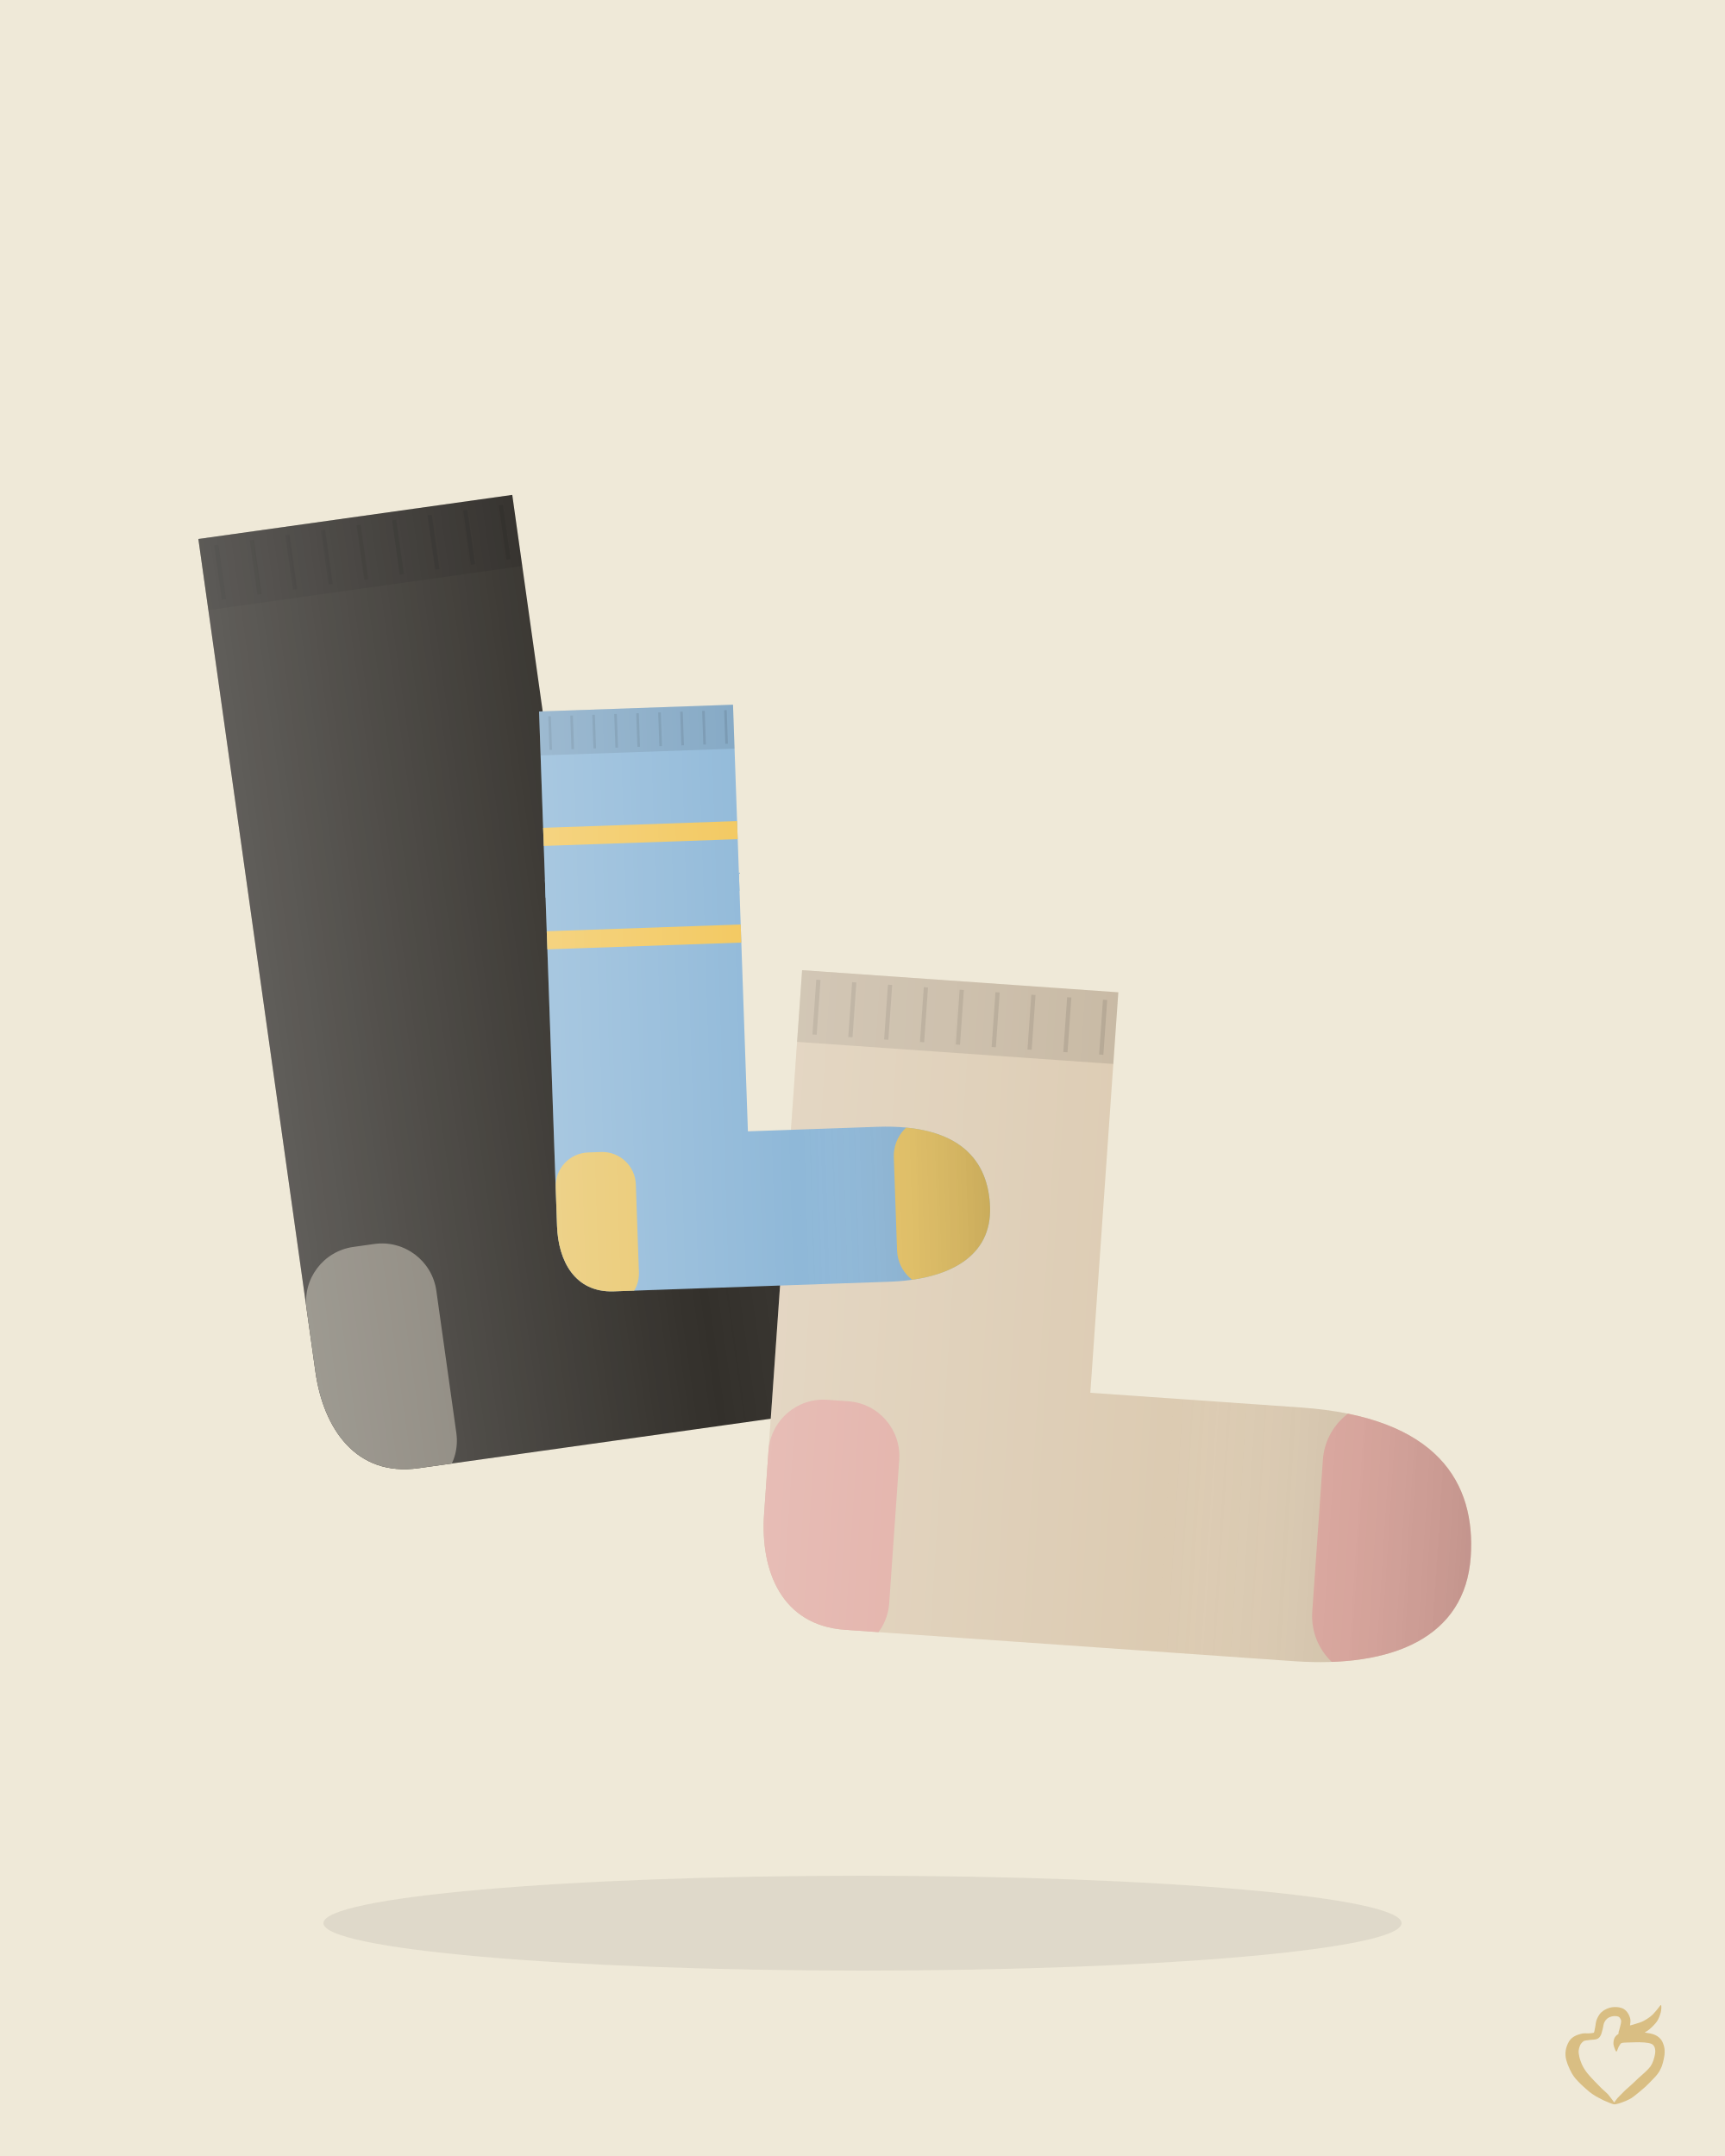
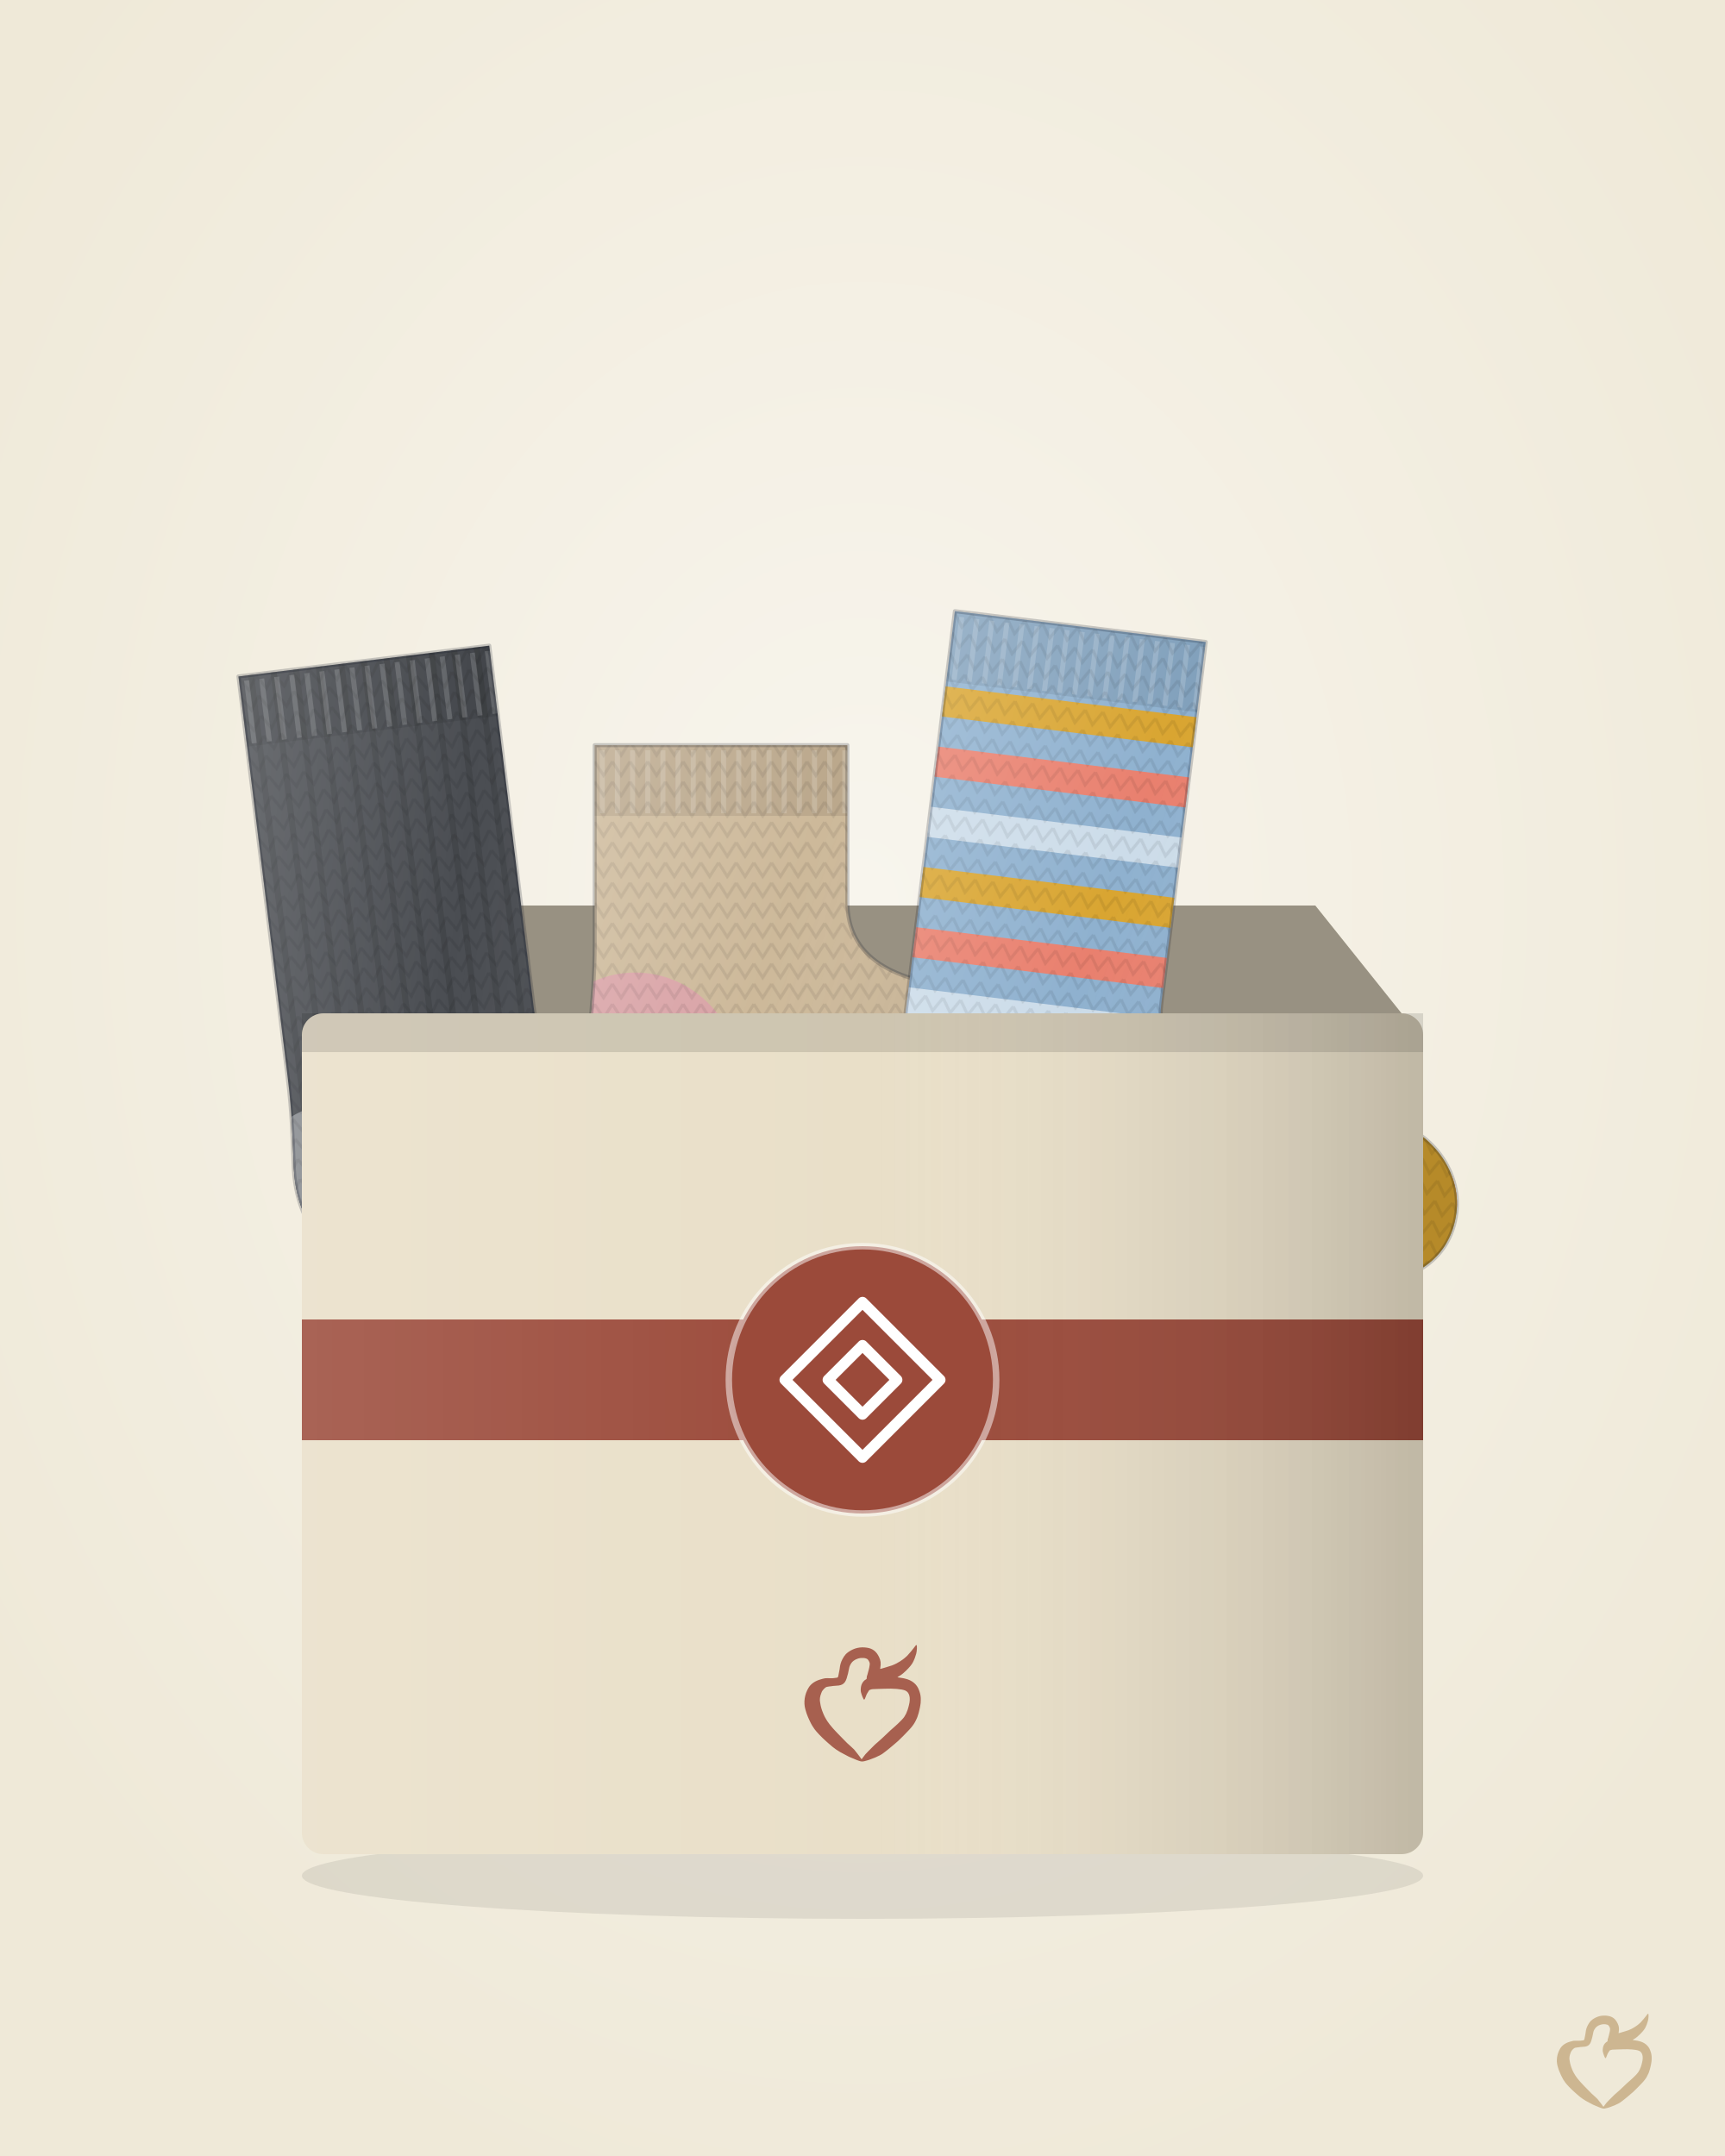
<svg xmlns="http://www.w3.org/2000/svg" viewBox="0 0 800 1000" role="img">
+   <defs>
+     <radialGradient id="light" cx=".5" cy=".42" r=".62">
+       <stop offset="0" stop-color="#fff" stop-opacity=".55" />
+       <stop offset="1" stop-color="#fff" stop-opacity="0" />
+     </radialGradient>
+   </defs>
  <rect width="800" height="1000" fill="#efe9d8" />
-   <ellipse cx="400" cy="892" rx="250" ry="22" fill="#000" fill-opacity=".07" />
-   <g transform="translate(92 250) rotate(-8) scale(0.98)">
+   <rect width="800" height="1000" fill="url(#light)" />
+   <ellipse cx="400" cy="870" rx="260" ry="20" fill="#000" fill-opacity=".08" />
+   <defs>
+     <linearGradient id="bx" x1="0" x2="1">
+       <stop offset="0" stop-color="#fff" stop-opacity=".14" />
+       <stop offset=".5" stop-color="#fff" stop-opacity="0" />
+       <stop offset="1" stop-color="#000" stop-opacity=".18" />
+     </linearGradient>
+   </defs>
+   <path d="M150 470L190 420H610L650 470Z" fill="#e9dfc8" />
+   <path d="M150 470L190 420H610L650 470Z" fill="#000" fill-opacity=".35" />
+   <g transform="rotate(-7 250 430) translate(125.8 232.0) scale(1.171875 1.171875)">
    <defs>
-       <clipPath id="c-bazaar-family-pack-0">
-         <path d="M0 0H150V330H250C315 330 335 360 335 395C335 433 302 450 255 450H42C12 450 0 425 0 398Z" />
+       <clipPath id="c-bazaar-family-pack-in0">
+         <path d="M0 56H100V200C100 222 118 232 148 234H186C212 234 226 252 226 268C226 288 210 300 188 300H44C14 300 -4 280 -2 252C-1 240 0 230 0 216Z" />
      </clipPath>
-       <linearGradient id="s-bazaar-family-pack-0" x1="0" x2="1">
-         <stop offset="0" stop-color="#fff" stop-opacity=".22" />
-         <stop offset=".55" stop-color="#fff" stop-opacity="0" />
-         <stop offset="1" stop-color="#000" stop-opacity=".14" />
+       <pattern id="k-bazaar-family-pack-in0" width="7" height="8" patternUnits="userSpaceOnUse">
+         <path d="M0 0.5L3.5 6L7 0.5" fill="none" stroke="#000" stroke-opacity=".075" stroke-width="1.2" />
+       </pattern>
+       <linearGradient id="g-bazaar-family-pack-in0" x1="0" x2="1" y1="0" y2="0.25">
+         <stop offset="0" stop-color="#fff" stop-opacity=".2" />
+         <stop offset=".42" stop-color="#fff" stop-opacity="0" />
+         <stop offset="1" stop-color="#000" stop-opacity=".16" />
      </linearGradient>
    </defs>
-     <path d="M0 0H150V330H250C315 330 335 360 335 395C335 433 302 450 255 450H42C12 450 0 425 0 398Z" fill="#33302b" />
-     <g clip-path="url(#c-bazaar-family-pack-0)">
-       <rect x="0" y="0" width="150" height="34" fill="#000" fill-opacity=".10" />
-       <path d="M8 4V30" stroke="#000" stroke-opacity=".10" stroke-width="2" />
-       <path d="M25 4V30" stroke="#000" stroke-opacity=".10" stroke-width="2" />
-       <path d="M42 4V30" stroke="#000" stroke-opacity=".10" stroke-width="2" />
-       <path d="M59 4V30" stroke="#000" stroke-opacity=".10" stroke-width="2" />
-       <path d="M76 4V30" stroke="#000" stroke-opacity=".10" stroke-width="2" />
-       <path d="M93 4V30" stroke="#000" stroke-opacity=".10" stroke-width="2" />
-       <path d="M110 4V30" stroke="#000" stroke-opacity=".10" stroke-width="2" />
-       <path d="M127 4V30" stroke="#000" stroke-opacity=".10" stroke-width="2" />
-       <path d="M144 4V30" stroke="#000" stroke-opacity=".10" stroke-width="2" />
-       <rect x="0" y="342" width="62" height="120" rx="26" fill="#8b857a" fill-opacity=".9" />
-       <rect x="262" y="324" width="90" height="132" rx="30" fill="#8b857a" fill-opacity=".9" />
-       <rect x="0" y="0" width="340" height="450" fill="url(#s-bazaar-family-pack-0)" />
+     <path d="M0 56H100V200C100 222 118 232 148 234H186C212 234 226 252 226 268C226 288 210 300 188 300H44C14 300 -4 280 -2 252C-1 240 0 230 0 216Z" fill="#4a4d52" />
+     <g clip-path="url(#c-bazaar-family-pack-in0)">
+       <path d="M-4 56V304" stroke="#000" stroke-opacity=".11" stroke-width="2.4" />
+       <path d="M5 56V304" stroke="#000" stroke-opacity=".11" stroke-width="2.4" />
+       <path d="M14 56V304" stroke="#000" stroke-opacity=".11" stroke-width="2.4" />
+       <path d="M23 56V304" stroke="#000" stroke-opacity=".11" stroke-width="2.4" />
+       <path d="M32 56V304" stroke="#000" stroke-opacity=".11" stroke-width="2.4" />
+       <path d="M41 56V304" stroke="#000" stroke-opacity=".11" stroke-width="2.4" />
+       <path d="M50 56V304" stroke="#000" stroke-opacity=".11" stroke-width="2.4" />
+       <path d="M59 56V304" stroke="#000" stroke-opacity=".11" stroke-width="2.4" />
+       <path d="M68 56V304" stroke="#000" stroke-opacity=".11" stroke-width="2.4" />
+       <path d="M77 56V304" stroke="#000" stroke-opacity=".11" stroke-width="2.4" />
+       <path d="M86 56V304" stroke="#000" stroke-opacity=".11" stroke-width="2.4" />
+       <path d="M95 56V304" stroke="#000" stroke-opacity=".11" stroke-width="2.4" />
+       <path d="M104 56V304" stroke="#000" stroke-opacity=".11" stroke-width="2.4" />
+       <path d="M113 56V304" stroke="#000" stroke-opacity=".11" stroke-width="2.4" />
+       <path d="M122 56V304" stroke="#000" stroke-opacity=".11" stroke-width="2.4" />
+       <path d="M131 56V304" stroke="#000" stroke-opacity=".11" stroke-width="2.4" />
+       <path d="M140 56V304" stroke="#000" stroke-opacity=".11" stroke-width="2.4" />
+       <path d="M149 56V304" stroke="#000" stroke-opacity=".11" stroke-width="2.4" />
+       <path d="M158 56V304" stroke="#000" stroke-opacity=".11" stroke-width="2.4" />
+       <path d="M167 56V304" stroke="#000" stroke-opacity=".11" stroke-width="2.4" />
+       <path d="M176 56V304" stroke="#000" stroke-opacity=".11" stroke-width="2.4" />
+       <path d="M185 56V304" stroke="#000" stroke-opacity=".11" stroke-width="2.4" />
+       <path d="M194 56V304" stroke="#000" stroke-opacity=".11" stroke-width="2.4" />
+       <path d="M203 56V304" stroke="#000" stroke-opacity=".11" stroke-width="2.4" />
+       <path d="M212 56V304" stroke="#000" stroke-opacity=".11" stroke-width="2.4" />
+       <path d="M221 56V304" stroke="#000" stroke-opacity=".11" stroke-width="2.4" />
+       <path d="M230 56V304" stroke="#000" stroke-opacity=".11" stroke-width="2.4" />
+       <rect x="-10" y="56" width="120" height="28" fill="#000" fill-opacity=".09" />
+       <path d="M3 58V83" stroke="#fff" stroke-opacity=".16" stroke-width="2" />
+       <path d="M9 58V83" stroke="#fff" stroke-opacity=".16" stroke-width="2" />
+       <path d="M15 58V83" stroke="#fff" stroke-opacity=".16" stroke-width="2" />
+       <path d="M21 58V83" stroke="#fff" stroke-opacity=".16" stroke-width="2" />
+       <path d="M27 58V83" stroke="#fff" stroke-opacity=".16" stroke-width="2" />
+       <path d="M33 58V83" stroke="#fff" stroke-opacity=".16" stroke-width="2" />
+       <path d="M39 58V83" stroke="#fff" stroke-opacity=".16" stroke-width="2" />
+       <path d="M45 58V83" stroke="#fff" stroke-opacity=".16" stroke-width="2" />
+       <path d="M51 58V83" stroke="#fff" stroke-opacity=".16" stroke-width="2" />
+       <path d="M57 58V83" stroke="#fff" stroke-opacity=".16" stroke-width="2" />
+       <path d="M63 58V83" stroke="#fff" stroke-opacity=".16" stroke-width="2" />
+       <path d="M69 58V83" stroke="#fff" stroke-opacity=".16" stroke-width="2" />
+       <path d="M75 58V83" stroke="#fff" stroke-opacity=".16" stroke-width="2" />
+       <path d="M81 58V83" stroke="#fff" stroke-opacity=".16" stroke-width="2" />
+       <path d="M87 58V83" stroke="#fff" stroke-opacity=".16" stroke-width="2" />
+       <path d="M93 58V83" stroke="#fff" stroke-opacity=".16" stroke-width="2" />
+       <path d="M99 58V83" stroke="#fff" stroke-opacity=".16" stroke-width="2" />
+       <ellipse cx="16" cy="272" rx="42" ry="44" fill="#8a8d91" />
+       <ellipse cx="232" cy="266" rx="46" ry="52" fill="#8a8d91" />
+       <rect x="-30" y="26" width="290" height="284" fill="url(#k-bazaar-family-pack-in0)" />
+       <rect x="-6" y="56" width="236" height="248" fill="url(#g-bazaar-family-pack-in0)" />
    </g>
+     <path d="M0 56H100V200C100 222 118 232 148 234H186C212 234 226 252 226 268C226 288 210 300 188 300H44C14 300 -4 280 -2 252C-1 240 0 230 0 216Z" fill="none" stroke="#0b1220" stroke-opacity=".2" stroke-width="1.6" stroke-linejoin="round" />
  </g>
-   <g transform="translate(372 450) rotate(4) scale(0.98)">
+   <g transform="rotate(0 400 430) translate(275.8 183.9) scale(1.171875 1.171875)">
    <defs>
-       <clipPath id="c-bazaar-family-pack-1">
-         <path d="M0 0H150V190H250C315 190 335 220 335 255C335 293 302 310 255 310H42C12 310 0 285 0 258Z" />
+       <clipPath id="c-bazaar-family-pack-in1">
+         <path d="M0 138H100V200C100 222 118 232 148 234H186C212 234 226 252 226 268C226 288 210 300 188 300H44C14 300 -4 280 -2 252C-1 240 0 230 0 216Z" />
      </clipPath>
-       <linearGradient id="s-bazaar-family-pack-1" x1="0" x2="1">
-         <stop offset="0" stop-color="#fff" stop-opacity=".22" />
-         <stop offset=".55" stop-color="#fff" stop-opacity="0" />
-         <stop offset="1" stop-color="#000" stop-opacity=".14" />
+       <pattern id="k-bazaar-family-pack-in1" width="7" height="8" patternUnits="userSpaceOnUse">
+         <path d="M0 0.5L3.5 6L7 0.5" fill="none" stroke="#000" stroke-opacity=".075" stroke-width="1.2" />
+       </pattern>
+       <linearGradient id="g-bazaar-family-pack-in1" x1="0" x2="1" y1="0" y2="0.25">
+         <stop offset="0" stop-color="#fff" stop-opacity=".2" />
+         <stop offset=".42" stop-color="#fff" stop-opacity="0" />
+         <stop offset="1" stop-color="#000" stop-opacity=".16" />
      </linearGradient>
    </defs>
-     <path d="M0 0H150V190H250C315 190 335 220 335 255C335 293 302 310 255 310H42C12 310 0 285 0 258Z" fill="#dccbb2" />
-     <g clip-path="url(#c-bazaar-family-pack-1)">
-       <rect x="0" y="0" width="150" height="34" fill="#000" fill-opacity=".10" />
-       <path d="M8 4V30" stroke="#000" stroke-opacity=".10" stroke-width="2" />
-       <path d="M25 4V30" stroke="#000" stroke-opacity=".10" stroke-width="2" />
-       <path d="M42 4V30" stroke="#000" stroke-opacity=".10" stroke-width="2" />
-       <path d="M59 4V30" stroke="#000" stroke-opacity=".10" stroke-width="2" />
-       <path d="M76 4V30" stroke="#000" stroke-opacity=".10" stroke-width="2" />
-       <path d="M93 4V30" stroke="#000" stroke-opacity=".10" stroke-width="2" />
-       <path d="M110 4V30" stroke="#000" stroke-opacity=".10" stroke-width="2" />
-       <path d="M127 4V30" stroke="#000" stroke-opacity=".10" stroke-width="2" />
-       <path d="M144 4V30" stroke="#000" stroke-opacity=".10" stroke-width="2" />
-       <rect x="0" y="202" width="62" height="120" rx="26" fill="#e0a7a0" fill-opacity=".9" />
-       <rect x="262" y="184" width="90" height="132" rx="30" fill="#e0a7a0" fill-opacity=".9" />
-       <rect x="0" y="0" width="340" height="310" fill="url(#s-bazaar-family-pack-1)" />
+     <path d="M0 138H100V200C100 222 118 232 148 234H186C212 234 226 252 226 268C226 288 210 300 188 300H44C14 300 -4 280 -2 252C-1 240 0 230 0 216Z" fill="#cdb99a" />
+     <g clip-path="url(#c-bazaar-family-pack-in1)">
+       <rect x="-10" y="138" width="120" height="28" fill="#000" fill-opacity=".09" />
+       <path d="M3 140V165" stroke="#fff" stroke-opacity=".16" stroke-width="2" />
+       <path d="M9 140V165" stroke="#fff" stroke-opacity=".16" stroke-width="2" />
+       <path d="M15 140V165" stroke="#fff" stroke-opacity=".16" stroke-width="2" />
+       <path d="M21 140V165" stroke="#fff" stroke-opacity=".16" stroke-width="2" />
+       <path d="M27 140V165" stroke="#fff" stroke-opacity=".16" stroke-width="2" />
+       <path d="M33 140V165" stroke="#fff" stroke-opacity=".16" stroke-width="2" />
+       <path d="M39 140V165" stroke="#fff" stroke-opacity=".16" stroke-width="2" />
+       <path d="M45 140V165" stroke="#fff" stroke-opacity=".16" stroke-width="2" />
+       <path d="M51 140V165" stroke="#fff" stroke-opacity=".16" stroke-width="2" />
+       <path d="M57 140V165" stroke="#fff" stroke-opacity=".16" stroke-width="2" />
+       <path d="M63 140V165" stroke="#fff" stroke-opacity=".16" stroke-width="2" />
+       <path d="M69 140V165" stroke="#fff" stroke-opacity=".16" stroke-width="2" />
+       <path d="M75 140V165" stroke="#fff" stroke-opacity=".16" stroke-width="2" />
+       <path d="M81 140V165" stroke="#fff" stroke-opacity=".16" stroke-width="2" />
+       <path d="M87 140V165" stroke="#fff" stroke-opacity=".16" stroke-width="2" />
+       <path d="M93 140V165" stroke="#fff" stroke-opacity=".16" stroke-width="2" />
+       <path d="M99 140V165" stroke="#fff" stroke-opacity=".16" stroke-width="2" />
+       <ellipse cx="16" cy="272" rx="42" ry="44" fill="#d9a3a6" />
+       <ellipse cx="232" cy="266" rx="46" ry="52" fill="#d9a3a6" />
+       <rect x="-30" y="108" width="290" height="202" fill="url(#k-bazaar-family-pack-in1)" />
+       <rect x="-6" y="138" width="236" height="166" fill="url(#g-bazaar-family-pack-in1)" />
    </g>
+     <path d="M0 138H100V200C100 222 118 232 148 234H186C212 234 226 252 226 268C226 288 210 300 188 300H44C14 300 -4 280 -2 252C-1 240 0 230 0 216Z" fill="none" stroke="#0b1220" stroke-opacity=".2" stroke-width="1.6" stroke-linejoin="round" />
  </g>
-   <g transform="translate(250 330) rotate(-2) scale(0.6)">
+   <g transform="rotate(7 550 430) translate(425.8 232.0) scale(1.171875 1.171875)">
    <defs>
-       <clipPath id="c-bazaar-family-pack-2">
-         <path d="M0 0H150V330H250C315 330 335 360 335 395C335 433 302 450 255 450H42C12 450 0 425 0 398Z" />
+       <clipPath id="c-bazaar-family-pack-in2">
+         <path d="M0 56H100V200C100 222 118 232 148 234H186C212 234 226 252 226 268C226 288 210 300 188 300H44C14 300 -4 280 -2 252C-1 240 0 230 0 216Z" />
      </clipPath>
-       <linearGradient id="s-bazaar-family-pack-2" x1="0" x2="1">
-         <stop offset="0" stop-color="#fff" stop-opacity=".22" />
-         <stop offset=".55" stop-color="#fff" stop-opacity="0" />
-         <stop offset="1" stop-color="#000" stop-opacity=".14" />
+       <pattern id="k-bazaar-family-pack-in2" width="7" height="8" patternUnits="userSpaceOnUse">
+         <path d="M0 0.5L3.5 6L7 0.5" fill="none" stroke="#000" stroke-opacity=".075" stroke-width="1.2" />
+       </pattern>
+       <linearGradient id="g-bazaar-family-pack-in2" x1="0" x2="1" y1="0" y2="0.25">
+         <stop offset="0" stop-color="#fff" stop-opacity=".2" />
+         <stop offset=".42" stop-color="#fff" stop-opacity="0" />
+         <stop offset="1" stop-color="#000" stop-opacity=".16" />
      </linearGradient>
    </defs>
-     <path d="M0 0H150V330H250C315 330 335 360 335 395C335 433 302 450 255 450H42C12 450 0 425 0 398Z" fill="#8fb8d8" />
-     <g clip-path="url(#c-bazaar-family-pack-2)">
-       <rect x="0" y="90" width="150" height="14" fill="#f2c75c" />
-       <rect x="0" y="130" width="150" height="14" fill="#8fb8d8" />
-       <rect x="0" y="170" width="150" height="14" fill="#f2c75c" />
-       <rect x="0" y="0" width="150" height="34" fill="#000" fill-opacity=".10" />
-       <path d="M8 4V30" stroke="#000" stroke-opacity=".10" stroke-width="2" />
-       <path d="M25 4V30" stroke="#000" stroke-opacity=".10" stroke-width="2" />
-       <path d="M42 4V30" stroke="#000" stroke-opacity=".10" stroke-width="2" />
-       <path d="M59 4V30" stroke="#000" stroke-opacity=".10" stroke-width="2" />
-       <path d="M76 4V30" stroke="#000" stroke-opacity=".10" stroke-width="2" />
-       <path d="M93 4V30" stroke="#000" stroke-opacity=".10" stroke-width="2" />
-       <path d="M110 4V30" stroke="#000" stroke-opacity=".10" stroke-width="2" />
-       <path d="M127 4V30" stroke="#000" stroke-opacity=".10" stroke-width="2" />
-       <path d="M144 4V30" stroke="#000" stroke-opacity=".10" stroke-width="2" />
-       <rect x="0" y="342" width="62" height="120" rx="26" fill="#f2c75c" fill-opacity=".9" />
-       <rect x="262" y="324" width="90" height="132" rx="30" fill="#f2c75c" fill-opacity=".9" />
-       <rect x="0" y="0" width="340" height="450" fill="url(#s-bazaar-family-pack-2)" />
+     <path d="M0 56H100V200C100 222 118 232 148 234H186C212 234 226 252 226 268C226 288 210 300 188 300H44C14 300 -4 280 -2 252C-1 240 0 230 0 216Z" fill="#8fb1cf" />
+     <g clip-path="url(#c-bazaar-family-pack-in2)">
+       <rect x="-10" y="86" width="250" height="12" fill="#d9a531" fill-opacity="1" />
+       <rect x="-10" y="110" width="250" height="12" fill="#e9806e" fill-opacity="1" />
+       <rect x="-10" y="134" width="250" height="12" fill="#ffffff" fill-opacity="0.55" />
+       <rect x="-10" y="158" width="250" height="12" fill="#d9a531" fill-opacity="1" />
+       <rect x="-10" y="182" width="250" height="12" fill="#e9806e" fill-opacity="1" />
+       <rect x="-10" y="206" width="250" height="12" fill="#ffffff" fill-opacity="0.55" />
+       <rect x="-10" y="230" width="250" height="12" fill="#d9a531" fill-opacity="1" />
+       <rect x="-10" y="254" width="250" height="12" fill="#e9806e" fill-opacity="1" />
+       <rect x="-10" y="278" width="250" height="12" fill="#ffffff" fill-opacity="0.55" />
+       <rect x="-10" y="302" width="250" height="12" fill="#d9a531" fill-opacity="1" />
+       <rect x="-10" y="56" width="120" height="28" fill="#000" fill-opacity=".09" />
+       <path d="M3 58V83" stroke="#fff" stroke-opacity=".16" stroke-width="2" />
+       <path d="M9 58V83" stroke="#fff" stroke-opacity=".16" stroke-width="2" />
+       <path d="M15 58V83" stroke="#fff" stroke-opacity=".16" stroke-width="2" />
+       <path d="M21 58V83" stroke="#fff" stroke-opacity=".16" stroke-width="2" />
+       <path d="M27 58V83" stroke="#fff" stroke-opacity=".16" stroke-width="2" />
+       <path d="M33 58V83" stroke="#fff" stroke-opacity=".16" stroke-width="2" />
+       <path d="M39 58V83" stroke="#fff" stroke-opacity=".16" stroke-width="2" />
+       <path d="M45 58V83" stroke="#fff" stroke-opacity=".16" stroke-width="2" />
+       <path d="M51 58V83" stroke="#fff" stroke-opacity=".16" stroke-width="2" />
+       <path d="M57 58V83" stroke="#fff" stroke-opacity=".16" stroke-width="2" />
+       <path d="M63 58V83" stroke="#fff" stroke-opacity=".16" stroke-width="2" />
+       <path d="M69 58V83" stroke="#fff" stroke-opacity=".16" stroke-width="2" />
+       <path d="M75 58V83" stroke="#fff" stroke-opacity=".16" stroke-width="2" />
+       <path d="M81 58V83" stroke="#fff" stroke-opacity=".16" stroke-width="2" />
+       <path d="M87 58V83" stroke="#fff" stroke-opacity=".16" stroke-width="2" />
+       <path d="M93 58V83" stroke="#fff" stroke-opacity=".16" stroke-width="2" />
+       <path d="M99 58V83" stroke="#fff" stroke-opacity=".16" stroke-width="2" />
+       <ellipse cx="16" cy="272" rx="42" ry="44" fill="#d9a531" />
+       <ellipse cx="232" cy="266" rx="46" ry="52" fill="#d9a531" />
+       <rect x="-30" y="26" width="290" height="284" fill="url(#k-bazaar-family-pack-in2)" />
+       <rect x="-6" y="56" width="236" height="248" fill="url(#g-bazaar-family-pack-in2)" />
    </g>
+     <path d="M0 56H100V200C100 222 118 232 148 234H186C212 234 226 252 226 268C226 288 210 300 188 300H44C14 300 -4 280 -2 252C-1 240 0 230 0 216Z" fill="none" stroke="#0b1220" stroke-opacity=".2" stroke-width="1.6" stroke-linejoin="round" />
  </g>
-   <g transform="translate(726 930) scale(0.071)" fill="#c9a24b" fill-opacity=".6" fill-rule="evenodd">
+   <rect x="140" y="470" width="520" height="390" rx="10" fill="#e9dfc8" />
+   <rect x="140" y="470" width="520" height="390" rx="10" fill="url(#bx)" />
+   <rect x="140" y="470" width="520" height="18" fill="#000" fill-opacity=".12" />
+   <rect x="140" y="612" width="520" height="56" fill="#9b4a3a" />
+   <rect x="140" y="612" width="520" height="56" fill="url(#bx)" />
+   <circle cx="400" cy="640" r="62" fill="#9b4a3a" stroke="#fff" stroke-opacity=".5" stroke-width="3" />
+   <g transform="translate(400 640)" fill="none" stroke="#fff" stroke-width="5" stroke-linecap="round" stroke-linejoin="round">
+     <path d="M0 -36L36 0L0 36L-36 0Z" />
+     <path d="M0 -16L16 0L0 16L-16 0Z" />
+   </g>
+   <g transform="translate(400 790) scale(0.0833) translate(-323.5 -324)" fill="#9b4a3a" fill-opacity=".85" fill-rule="evenodd">
+     <path d="M313.3 647.4C311.0 646.9 308.1 646.0 306.8 645.5C305.6 645.0 303.2 644.3 301.6 643.8C300.0 643.4 296.8 642.2 294.5 641.2C292.1 640.2 289.6 639.2 288.8 639.0C288.1 638.8 285.7 637.8 283.5 636.8C281.3 635.8 277.7 634.2 275.5 633.3C273.3 632.5 269.8 631.0 267.7 630.1C265.6 629.2 263.5 628.3 263.0 628.2C262.6 628.0 260.6 627.2 258.5 626.3C256.5 625.4 253.5 624.1 251.8 623.4C250.2 622.8 247.9 621.8 246.8 621.2C237.4 616.1 233.8 614.2 221.8 608.0C214.9 604.5 204.9 599.1 197.8 595.1C187.1 589.0 164.2 573.5 158.7 568.4C157.5 567.4 154.2 564.5 151.3 562.2C148.5 559.8 144.8 556.6 143.2 555.1C141.5 553.7 138.5 551.1 136.4 549.4C132.1 545.9 128.5 542.8 124.2 538.6C122.5 537.0 119.7 534.5 118.0 533.0C97.5 515.1 66.5 482.6 56.3 468.2C52.9 463.4 46.8 454.2 45.5 451.8C45.0 450.9 43.5 448.5 42.2 446.5C35.7 436.2 20.2 403.1 15.0 388.3C13.5 384.0 12.0 379.8 11.6 378.9C11.0 377.4 7.5 365.4 5.1 357.0C-5.6 318.5 1.1 274.3 23.3 237.5C37.0 214.8 62.1 198.1 94.5 190.0C97.4 189.2 100.6 188.4 101.5 188.0C103.6 187.3 109.7 185.9 114.5 185.1C118.5 184.5 128.9 184.3 148.5 184.7C157.7 184.8 158.9 184.8 163.2 184.1C165.7 183.7 170.6 183.0 174.0 182.7C187.9 181.2 187.1 182.3 191.5 158.2C192.1 154.7 193.4 148.3 194.3 144.0C195.2 139.7 196.1 134.7 196.3 132.8C198.8 109.7 202.4 97.0 211.9 78.2C216.5 69.0 223.8 58.3 230.8 50.5C233.0 48.1 242.4 40.2 246.2 37.7C278.1 16.2 310.9 8.9 348.7 14.7C380.4 19.6 400.8 35.4 415.8 67.0C425.1 86.6 426.8 101.6 422.7 126.0C422.3 128.1 421.9 130.2 421.8 130.8C421.4 133.4 422.9 133.3 432.8 130.3C435.8 129.4 445.1 126.6 453.7 124.1C485.2 115.0 493.6 111.9 513.1 102.1C522.7 97.3 542.0 85.2 548.6 79.8C551.6 77.4 554.0 75.5 557.7 72.7C563.0 68.6 568.5 63.7 572.5 59.6C578.9 53.0 581.1 50.5 591.0 38.5C592.1 37.2 593.8 35.2 594.8 34.0C598.1 30.2 607.0 19.0 609.0 16.2C618.7 2.3 622.7 -1.6 624.8 0.5C628.1 3.8 626.5 35.2 622.3 49.0C616.0 69.8 612.4 79.7 607.3 89.8C605.2 93.9 603.2 97.7 602.8 98.4C602.4 99.0 601.3 101.0 600.3 102.7C599.4 104.4 597.0 107.9 595.0 110.3C593.1 112.8 590.4 116.3 589.0 118.0C579.0 130.9 549.2 159.5 539.7 165.2C538.3 166.1 534.8 168.3 532.0 170.2C529.2 172.1 525.2 174.5 523.1 175.6C516.3 179.4 516.5 179.5 528.8 181.2C539.3 182.6 549.2 184.1 551.5 184.8C552.4 185.1 556.5 186.1 560.7 187.0C599.5 195.9 626.7 218.5 638.1 251.2C639.0 253.6 640.5 257.9 641.5 260.8C643.5 266.8 645.7 275.8 646.5 281.7C648.1 294.3 648.1 294.2 647.9 307.8C647.7 321.5 647.2 326.3 645.0 337.7C644.7 339.6 644.1 342.7 643.8 344.7C643.5 346.6 643.0 349.2 642.7 350.5C642.3 351.8 641.8 354.2 641.5 355.8C639.5 367.1 633.6 388.7 630.0 397.7C628.9 400.5 627.5 404.3 626.8 406.2C625.2 410.5 617.3 426.7 614.8 430.5C613.8 432.2 612.2 434.8 611.3 436.5C610.3 438.2 608.4 441.2 606.8 443.2C605.3 445.2 603.5 447.8 602.7 448.9C601.9 450.1 600.1 452.5 598.6 454.3C597.1 456.0 594.9 458.7 593.7 460.2C592.5 461.6 590.7 463.7 589.7 464.8C588.6 465.9 586.7 468.2 585.3 469.8C581.7 474.2 558.1 498.8 552.2 504.3C546.1 510.1 528.1 527.7 526.1 529.9C524.9 531.3 522.8 533.2 521.5 534.3C518.0 537.1 510.7 543.4 506.7 547.0C504.7 548.8 502.3 550.9 501.3 551.7C500.3 552.5 498.2 554.4 496.5 555.8C493.3 558.7 489.0 562.3 480.7 569.1C477.8 571.4 475.3 573.5 475.0 573.8C474.7 574.2 472.6 575.9 470.3 577.7C465.9 581.2 461.1 585.0 457.7 587.8C456.5 588.7 453.9 590.8 451.8 592.3C449.8 593.9 446.9 596.1 445.5 597.2C434.8 605.6 430.8 608.3 420.6 613.7C414.1 617.1 399.5 624.0 395.3 625.7C393.8 626.3 390.6 627.6 388.2 628.5C383.6 630.4 368.5 636.1 362.2 638.4C360.2 639.1 356.2 640.4 353.5 641.2C350.8 642.0 346.4 643.2 343.9 644.0C329.0 648.4 321.7 649.2 313.3 647.4ZM319.4 635.1C319.7 634.8 321.4 632.4 323.2 629.8C334.6 613.3 343.8 602.5 357.5 589.4C366.6 580.6 384.2 563.0 387.6 559.4C389.1 557.7 391.9 555.0 393.8 553.4C395.6 551.8 398.5 549.3 400.1 547.8C401.8 546.3 404.2 544.2 405.5 543.1C406.8 542.1 410.6 538.8 413.8 535.8C417.1 532.9 421.1 529.4 422.6 528.0C424.2 526.7 426.8 524.3 428.4 522.9C429.9 521.4 433.6 518.0 436.5 515.3C446.8 505.9 464.0 489.6 464.0 489.3C464.0 489.2 466.6 486.7 469.7 483.8C472.9 480.9 477.2 476.8 479.3 474.8C481.4 472.8 484.4 470.2 485.9 469.0C488.6 466.8 494.9 461.2 499.2 457.3C500.4 456.1 503.1 453.8 505.0 452.1C508.7 449.0 510.6 447.3 521.1 437.4C537.2 422.3 550.6 408.0 555.9 400.1C558.9 395.7 564.5 386.0 566.2 382.2C568.8 376.6 573.2 365.6 574.0 362.8C574.4 361.6 575.3 358.8 576.0 356.7C576.7 354.6 578.1 349.9 579.0 346.3C579.9 342.8 581.3 337.7 582.0 335.0C593.0 294.0 584.8 262.3 560.8 252.9C540.4 244.8 496.3 241.2 446.3 243.3C429.0 244.1 419.7 244.4 403.7 244.6C380.5 245.1 375.7 245.6 368.1 248.2C360.4 250.9 360.0 251.3 354.2 261.8C353.3 263.5 351.9 265.7 351.0 266.8C348.3 270.3 345.0 277.5 342.2 286.0C338.7 296.6 334.8 304.0 332.7 304.0C329.1 304.0 319.3 280.8 314.5 260.9C312.4 252.1 313.9 232.8 317.6 222.2C322.3 208.6 332.2 196.5 343.5 190.6C346.8 188.9 346.6 189.5 346.8 182.7C347.0 175.9 348.2 170.7 350.6 165.9C351.0 165.0 351.6 162.9 351.9 161.2C352.5 157.1 353.4 153.9 355.5 147.5C360.1 133.6 364.4 110.5 363.9 102.7C363.5 96.8 357.3 84.5 352.3 79.7C343.7 71.3 319.0 69.1 299.5 74.9C279.5 80.8 264.7 92.3 256.8 108.1C256.1 109.4 255.2 111.0 254.8 111.7C251.9 116.3 249.4 124.6 248.0 133.8C247.2 139.8 243.6 156.4 242.6 159.7C241.3 163.2 240.1 167.5 239.5 170.2C230.1 211.7 215.3 225.2 178.0 226.3C168.2 226.7 166.5 226.8 159.9 227.8C156.0 228.5 151.1 229.2 149.1 229.3C147.1 229.5 144.5 229.8 143.2 230.0C141.9 230.2 139.7 230.4 138.3 230.5C134.8 230.8 126.8 232.2 124.1 233.0C115.3 235.7 98.9 253.0 95.8 263.0C95.3 264.6 94.3 267.3 93.5 269.2C86.7 285.2 84.4 303.9 87.3 318.0C87.9 320.9 88.6 325.0 88.9 327.2C89.1 329.4 89.8 333.0 90.3 335.3C90.9 337.6 91.4 340.3 91.7 341.4C91.9 342.4 92.5 344.8 93.0 346.7C93.6 348.6 94.6 352.3 95.4 355.0C96.1 357.7 97.3 361.4 98.1 363.3C98.8 365.3 100.1 368.7 100.9 370.9C101.7 373.2 103.6 377.9 105.1 381.4C106.7 385.0 108.3 388.7 108.7 389.7C110.6 394.6 117.2 407.1 121.5 413.8C123.3 416.8 126.0 421.2 127.5 423.6C132.4 431.8 146.8 450.2 158.2 462.8C159.8 464.6 162.4 467.5 164.0 469.3C165.5 471.1 168.5 474.3 170.6 476.5C172.8 478.7 177.0 483.2 180.0 486.4C183.0 489.7 186.3 493.1 187.3 494.1C189.8 496.5 212.6 519.8 214.0 521.5C216.9 524.9 234.0 542.2 238.2 546.0C243.0 550.2 246.9 553.9 260.3 566.0C274.1 578.7 275.3 579.8 277.1 581.9C279.0 584.1 283.3 589.5 286.7 594.0C287.8 595.6 290.1 598.4 291.7 600.3C293.3 602.3 295.1 604.7 295.9 605.7C296.6 606.7 298.6 609.3 300.4 611.5C302.1 613.7 304.5 616.9 305.7 618.5C306.8 620.2 308.4 622.2 309.2 623.2C309.9 624.1 311.1 625.7 311.7 626.7C312.3 627.7 313.6 629.6 314.6 631.0C318.1 636.0 318.4 636.2 319.4 635.1Z" />
+   </g>
+   <g transform="translate(722 934) scale(0.0679)" fill="#b08d57" fill-opacity=".55" fill-rule="evenodd">
    <path d="M313.3 647.4C311.0 646.9 308.1 646.0 306.8 645.5C305.6 645.0 303.2 644.3 301.6 643.8C300.0 643.4 296.8 642.2 294.5 641.2C292.1 640.2 289.6 639.2 288.8 639.0C288.1 638.8 285.7 637.8 283.5 636.8C281.3 635.8 277.7 634.2 275.5 633.3C273.3 632.5 269.8 631.0 267.7 630.1C265.6 629.2 263.5 628.3 263.0 628.2C262.6 628.0 260.6 627.2 258.5 626.3C256.5 625.4 253.5 624.1 251.8 623.4C250.2 622.8 247.9 621.8 246.8 621.2C237.4 616.1 233.8 614.2 221.8 608.0C214.9 604.5 204.9 599.1 197.8 595.1C187.1 589.0 164.2 573.5 158.7 568.4C157.5 567.4 154.2 564.5 151.3 562.2C148.5 559.8 144.8 556.6 143.2 555.1C141.5 553.7 138.5 551.1 136.4 549.4C132.1 545.9 128.5 542.8 124.2 538.6C122.5 537.0 119.7 534.5 118.0 533.0C97.5 515.1 66.5 482.6 56.3 468.2C52.9 463.4 46.8 454.2 45.5 451.8C45.0 450.9 43.5 448.5 42.2 446.5C35.7 436.2 20.2 403.1 15.0 388.3C13.5 384.0 12.0 379.8 11.6 378.9C11.0 377.4 7.5 365.4 5.1 357.0C-5.6 318.5 1.1 274.3 23.3 237.5C37.0 214.8 62.1 198.1 94.5 190.0C97.4 189.2 100.6 188.4 101.5 188.0C103.6 187.3 109.7 185.9 114.5 185.1C118.5 184.5 128.9 184.3 148.5 184.7C157.7 184.8 158.9 184.8 163.2 184.1C165.7 183.7 170.6 183.0 174.0 182.7C187.9 181.2 187.1 182.3 191.5 158.2C192.1 154.7 193.4 148.3 194.3 144.0C195.2 139.7 196.1 134.7 196.3 132.8C198.8 109.7 202.4 97.0 211.9 78.2C216.5 69.0 223.8 58.3 230.8 50.5C233.0 48.1 242.4 40.2 246.2 37.7C278.1 16.2 310.9 8.9 348.7 14.7C380.4 19.6 400.8 35.4 415.8 67.0C425.1 86.6 426.8 101.6 422.7 126.0C422.3 128.1 421.9 130.2 421.8 130.8C421.4 133.4 422.9 133.3 432.8 130.3C435.8 129.4 445.1 126.6 453.7 124.1C485.2 115.0 493.6 111.9 513.1 102.1C522.7 97.3 542.0 85.2 548.6 79.8C551.6 77.4 554.0 75.5 557.7 72.7C563.0 68.6 568.5 63.7 572.5 59.6C578.9 53.0 581.1 50.5 591.0 38.5C592.1 37.2 593.8 35.2 594.8 34.0C598.1 30.2 607.0 19.0 609.0 16.2C618.7 2.3 622.7 -1.6 624.8 0.5C628.1 3.8 626.5 35.2 622.3 49.0C616.0 69.8 612.4 79.7 607.3 89.8C605.2 93.9 603.2 97.7 602.8 98.4C602.4 99.0 601.3 101.0 600.3 102.7C599.4 104.4 597.0 107.9 595.0 110.3C593.1 112.8 590.4 116.3 589.0 118.0C579.0 130.9 549.2 159.5 539.7 165.2C538.3 166.1 534.8 168.3 532.0 170.2C529.2 172.1 525.2 174.5 523.1 175.6C516.3 179.4 516.5 179.5 528.8 181.2C539.3 182.6 549.2 184.1 551.5 184.8C552.4 185.1 556.5 186.1 560.7 187.0C599.5 195.9 626.7 218.5 638.1 251.2C639.0 253.6 640.5 257.9 641.5 260.8C643.5 266.8 645.7 275.8 646.5 281.7C648.1 294.3 648.1 294.2 647.9 307.8C647.7 321.5 647.2 326.3 645.0 337.7C644.7 339.6 644.1 342.7 643.8 344.7C643.5 346.6 643.0 349.2 642.7 350.5C642.3 351.8 641.8 354.2 641.5 355.8C639.5 367.1 633.6 388.7 630.0 397.7C628.9 400.5 627.5 404.3 626.8 406.2C625.2 410.5 617.3 426.7 614.8 430.5C613.8 432.2 612.2 434.8 611.3 436.5C610.3 438.2 608.4 441.2 606.8 443.2C605.3 445.2 603.5 447.8 602.7 448.9C601.9 450.1 600.1 452.5 598.6 454.3C597.1 456.0 594.9 458.7 593.7 460.2C592.5 461.6 590.7 463.7 589.7 464.8C588.6 465.9 586.7 468.2 585.3 469.8C581.7 474.2 558.1 498.8 552.2 504.3C546.1 510.1 528.1 527.7 526.1 529.9C524.9 531.3 522.8 533.2 521.5 534.3C518.0 537.1 510.7 543.4 506.7 547.0C504.7 548.8 502.3 550.9 501.3 551.7C500.3 552.5 498.2 554.4 496.5 555.8C493.3 558.7 489.0 562.3 480.7 569.1C477.8 571.4 475.3 573.5 475.0 573.8C474.7 574.2 472.6 575.9 470.3 577.7C465.9 581.2 461.1 585.0 457.7 587.8C456.5 588.7 453.9 590.8 451.8 592.3C449.8 593.9 446.9 596.1 445.5 597.2C434.8 605.6 430.8 608.3 420.6 613.7C414.1 617.1 399.5 624.0 395.3 625.7C393.8 626.3 390.6 627.6 388.2 628.5C383.6 630.4 368.5 636.1 362.2 638.4C360.2 639.1 356.2 640.4 353.5 641.2C350.8 642.0 346.4 643.2 343.9 644.0C329.0 648.4 321.7 649.2 313.3 647.4ZM319.4 635.1C319.7 634.8 321.4 632.4 323.2 629.8C334.6 613.3 343.8 602.5 357.5 589.4C366.6 580.6 384.2 563.0 387.6 559.4C389.1 557.7 391.9 555.0 393.8 553.4C395.6 551.8 398.5 549.3 400.1 547.8C401.8 546.3 404.2 544.2 405.5 543.1C406.8 542.1 410.6 538.8 413.8 535.8C417.1 532.9 421.1 529.4 422.6 528.0C424.2 526.7 426.8 524.3 428.4 522.9C429.9 521.4 433.6 518.0 436.5 515.3C446.8 505.9 464.0 489.6 464.0 489.3C464.0 489.2 466.6 486.7 469.7 483.8C472.9 480.9 477.2 476.8 479.3 474.8C481.4 472.8 484.4 470.2 485.9 469.0C488.6 466.8 494.9 461.2 499.2 457.3C500.4 456.1 503.1 453.8 505.0 452.1C508.7 449.0 510.6 447.3 521.1 437.4C537.2 422.3 550.6 408.0 555.9 400.1C558.9 395.7 564.5 386.0 566.2 382.2C568.8 376.6 573.2 365.6 574.0 362.8C574.4 361.6 575.3 358.8 576.0 356.7C576.7 354.6 578.1 349.9 579.0 346.3C579.9 342.8 581.3 337.7 582.0 335.0C593.0 294.0 584.8 262.3 560.8 252.9C540.4 244.8 496.3 241.2 446.3 243.3C429.0 244.1 419.7 244.4 403.7 244.6C380.5 245.1 375.7 245.6 368.1 248.2C360.4 250.9 360.0 251.3 354.2 261.8C353.3 263.5 351.9 265.7 351.0 266.8C348.3 270.3 345.0 277.5 342.2 286.0C338.7 296.6 334.8 304.0 332.7 304.0C329.1 304.0 319.3 280.8 314.5 260.9C312.4 252.1 313.9 232.8 317.6 222.2C322.3 208.6 332.2 196.5 343.5 190.6C346.8 188.9 346.6 189.5 346.8 182.7C347.0 175.9 348.2 170.7 350.6 165.9C351.0 165.0 351.6 162.9 351.9 161.2C352.5 157.1 353.4 153.9 355.5 147.5C360.1 133.6 364.4 110.5 363.9 102.7C363.5 96.8 357.3 84.5 352.3 79.7C343.7 71.3 319.0 69.1 299.5 74.9C279.5 80.8 264.7 92.3 256.8 108.1C256.1 109.4 255.2 111.0 254.8 111.7C251.9 116.3 249.4 124.6 248.0 133.8C247.2 139.8 243.6 156.4 242.6 159.7C241.3 163.2 240.1 167.5 239.5 170.2C230.1 211.7 215.3 225.2 178.0 226.3C168.2 226.7 166.5 226.8 159.9 227.8C156.0 228.5 151.1 229.2 149.1 229.3C147.1 229.5 144.5 229.8 143.2 230.0C141.9 230.2 139.7 230.4 138.3 230.5C134.8 230.8 126.8 232.2 124.1 233.0C115.3 235.7 98.9 253.0 95.8 263.0C95.3 264.6 94.3 267.3 93.5 269.2C86.7 285.2 84.4 303.9 87.3 318.0C87.9 320.9 88.6 325.0 88.9 327.2C89.1 329.4 89.8 333.0 90.3 335.3C90.9 337.6 91.4 340.3 91.7 341.4C91.9 342.4 92.5 344.8 93.0 346.7C93.6 348.6 94.6 352.3 95.4 355.0C96.1 357.7 97.3 361.4 98.1 363.3C98.8 365.3 100.1 368.7 100.9 370.9C101.7 373.2 103.6 377.9 105.1 381.4C106.7 385.0 108.3 388.7 108.7 389.7C110.6 394.6 117.2 407.1 121.5 413.8C123.3 416.8 126.0 421.2 127.5 423.6C132.4 431.8 146.8 450.2 158.2 462.8C159.8 464.6 162.4 467.5 164.0 469.3C165.5 471.1 168.5 474.3 170.6 476.5C172.8 478.7 177.0 483.2 180.0 486.4C183.0 489.7 186.3 493.1 187.3 494.1C189.8 496.5 212.6 519.8 214.0 521.5C216.9 524.9 234.0 542.2 238.2 546.0C243.0 550.2 246.9 553.9 260.3 566.0C274.1 578.7 275.3 579.8 277.1 581.9C279.0 584.1 283.3 589.5 286.7 594.0C287.8 595.6 290.1 598.4 291.7 600.3C293.3 602.3 295.1 604.7 295.9 605.7C296.6 606.7 298.6 609.3 300.4 611.5C302.1 613.7 304.5 616.9 305.7 618.5C306.8 620.2 308.4 622.2 309.2 623.2C309.9 624.1 311.1 625.7 311.7 626.7C312.3 627.7 313.6 629.6 314.6 631.0C318.1 636.0 318.4 636.2 319.4 635.1Z" />
  </g>
</svg>
